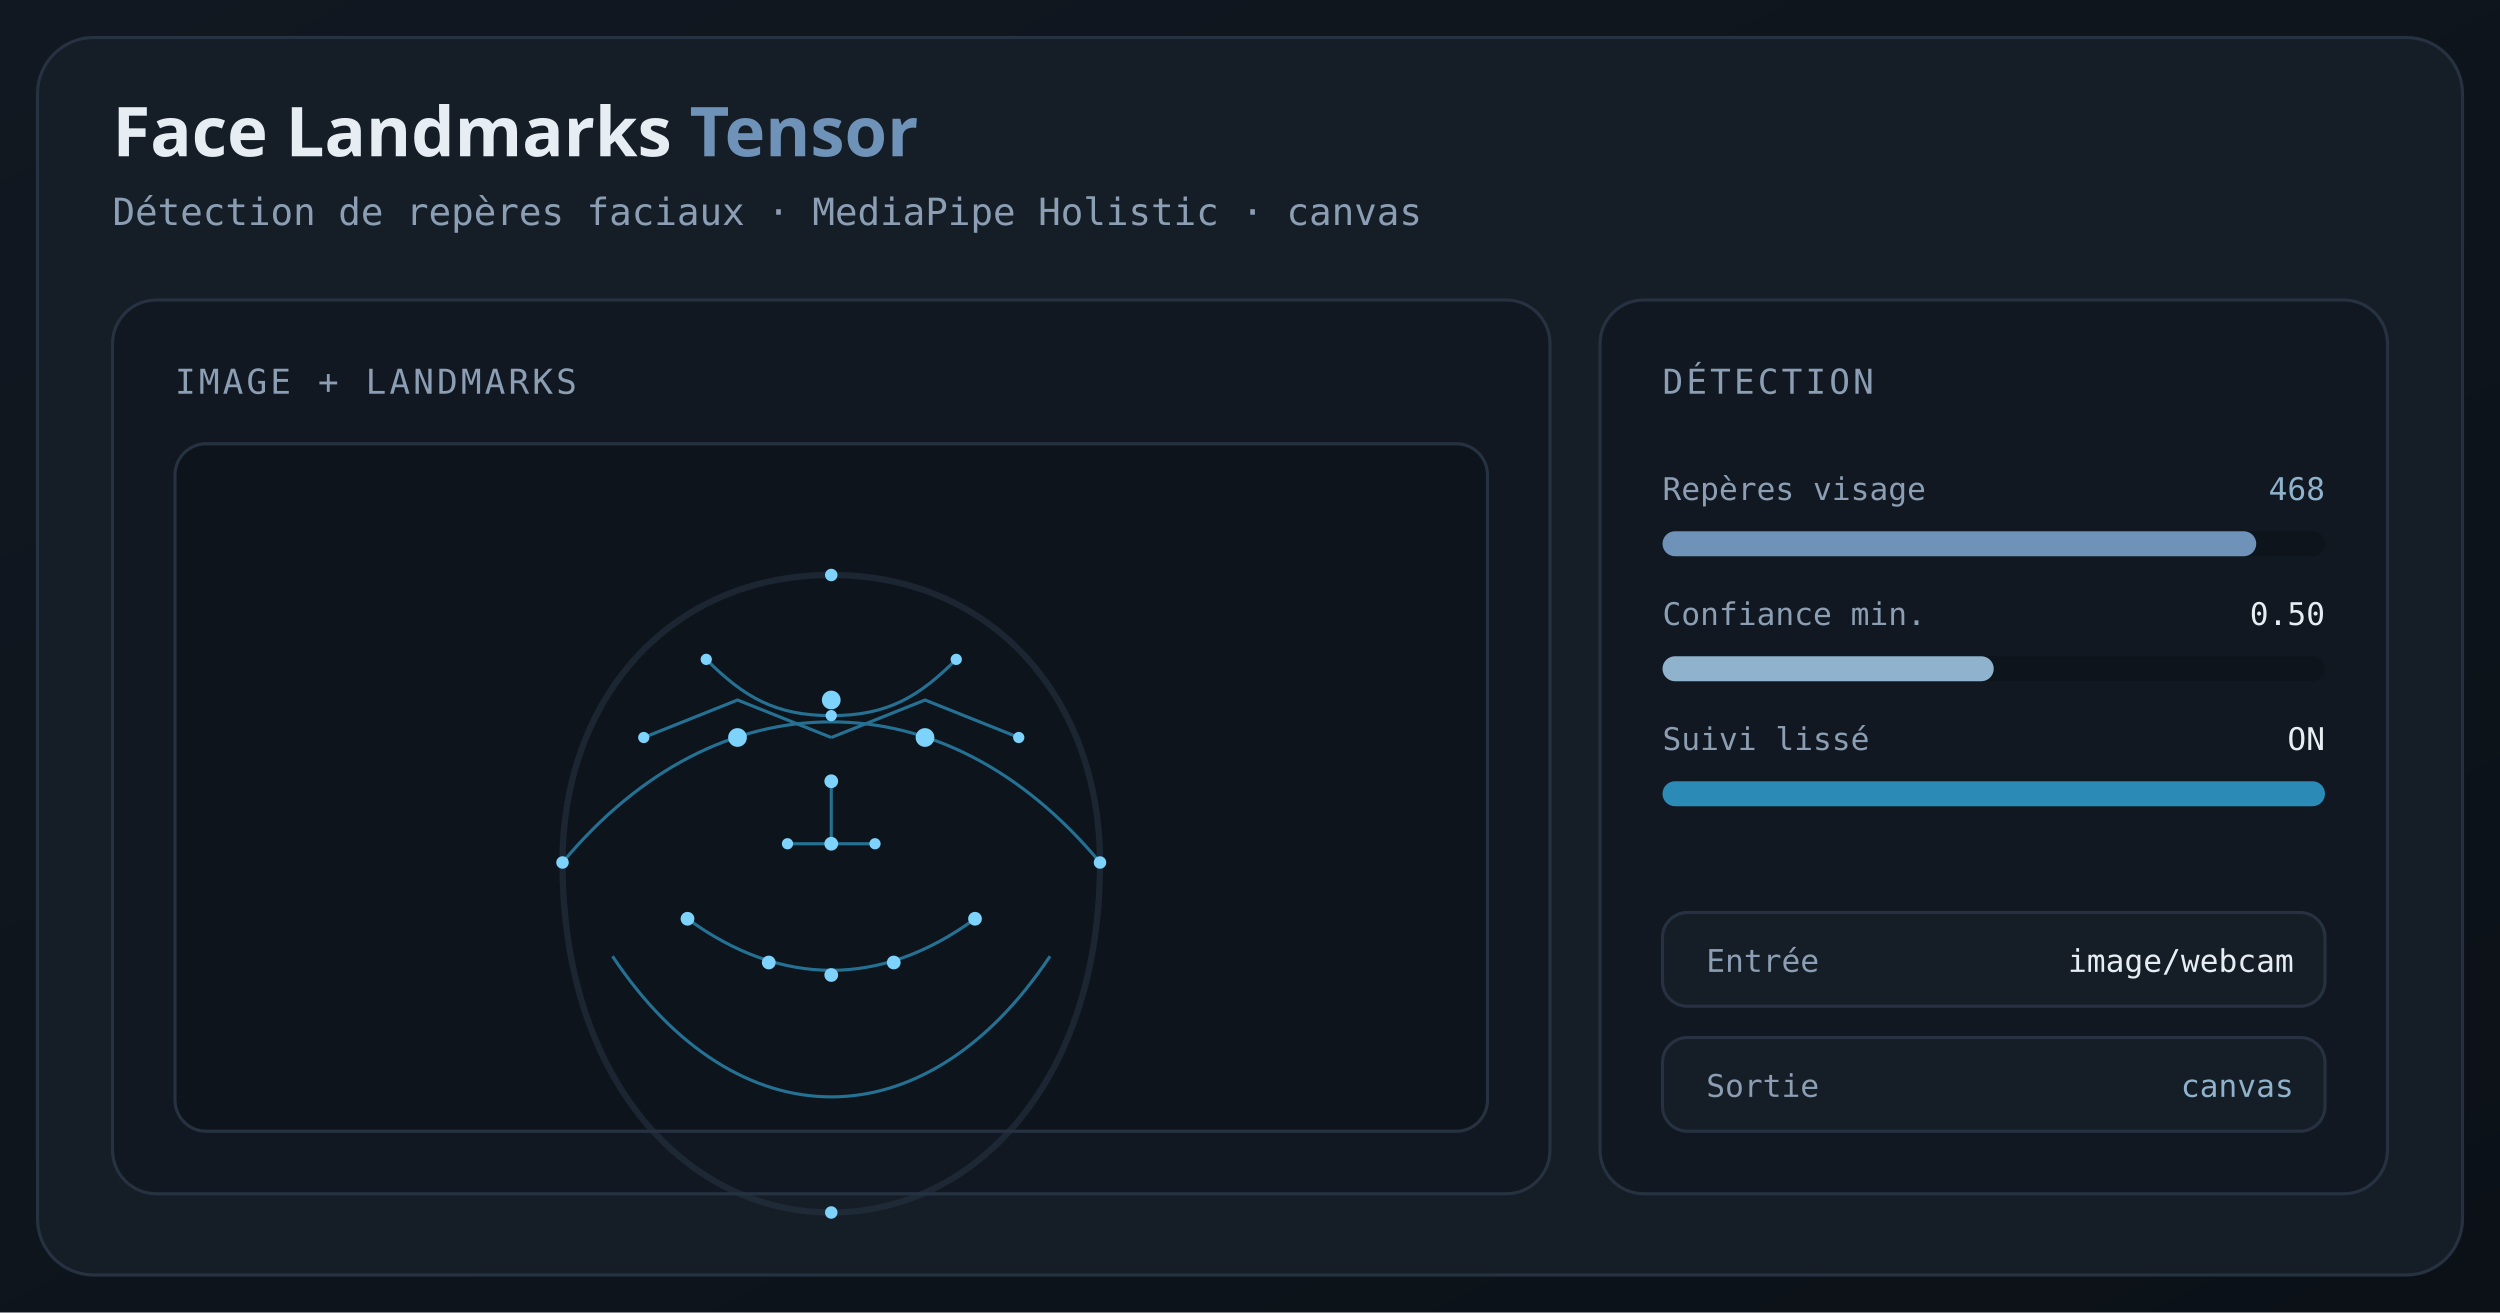
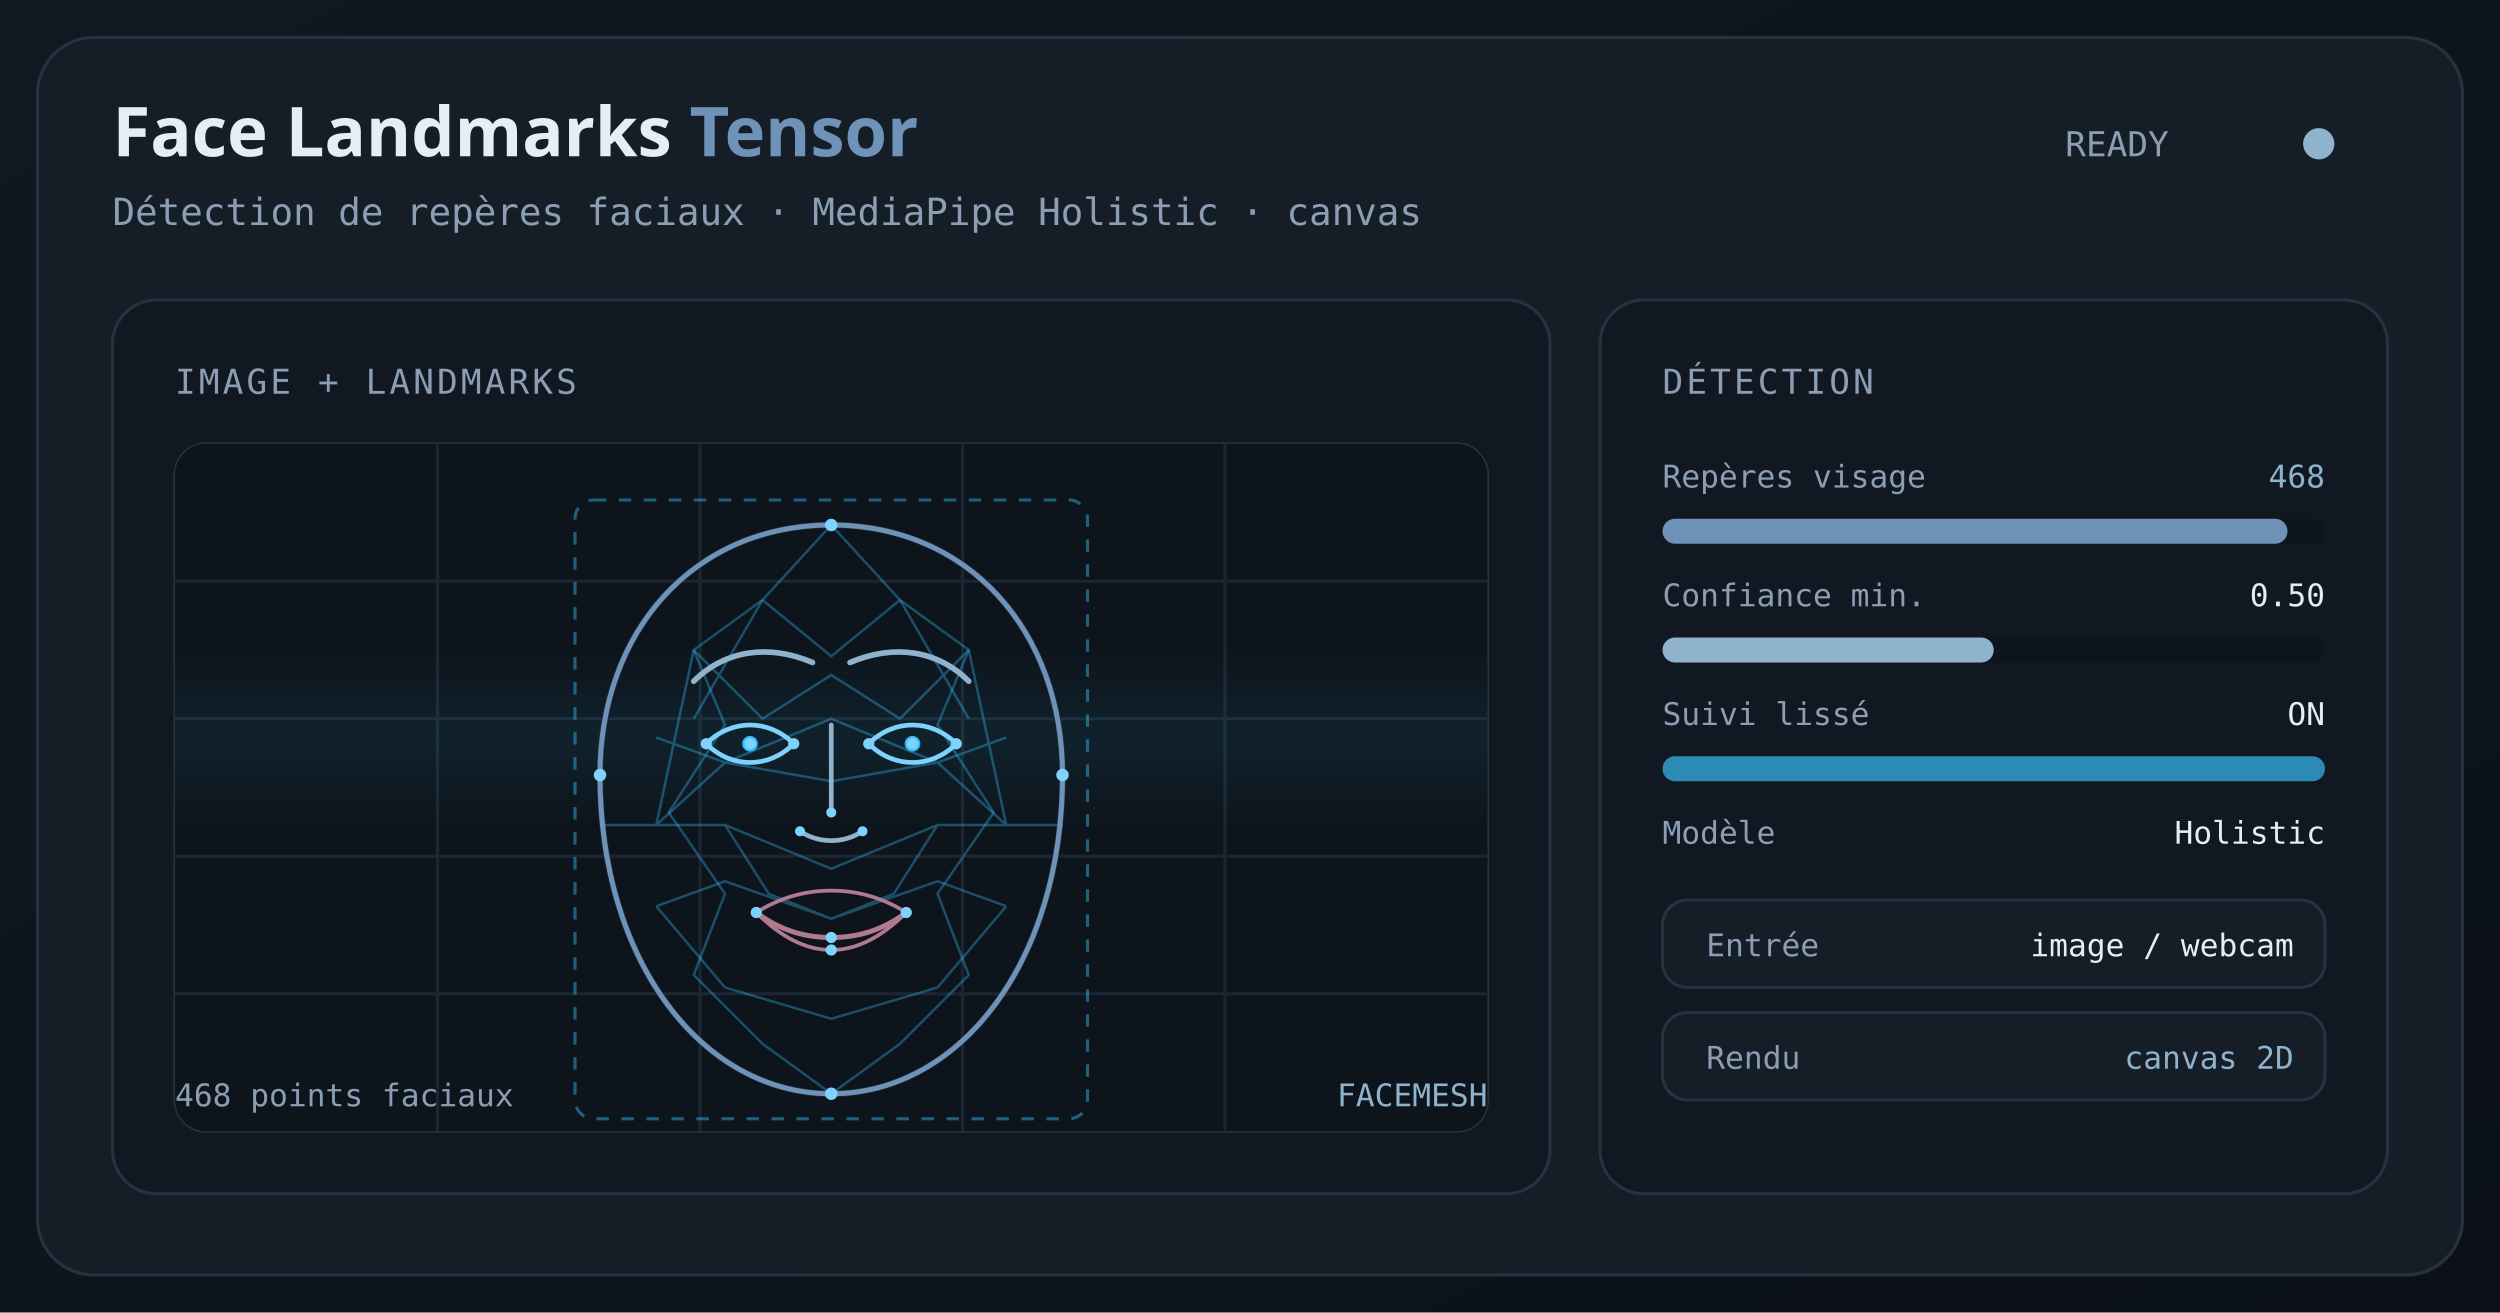
<svg xmlns="http://www.w3.org/2000/svg" viewBox="0 0 800 420" role="img" aria-labelledby="title desc">
  <defs>
    <linearGradient id="bg" x1="0" y1="0" x2="1" y2="1">
      <stop offset="0" stop-color="#111821" />
      <stop offset="1" stop-color="#0b1117" />
    </linearGradient>
+     <linearGradient id="scan" x1="0" y1="0" x2="0" y2="1">
+       <stop offset="0" stop-color="#38bdf8" stop-opacity="0" />
+       <stop offset="0.5" stop-color="#38bdf8" stop-opacity="0.08" />
+       <stop offset="1" stop-color="#38bdf8" stop-opacity="0" />
+     </linearGradient>
+     <clipPath id="frameClip">
+       <rect x="20" y="46" width="420" height="220" rx="10" />
+     </clipPath>
  </defs>
  <rect width="800" height="420" fill="url(#bg)" />
  <rect x="12" y="12" width="776" height="396" rx="18" fill="#151d27" stroke="#263241" />
  <text x="36" y="50" fill="#e6edf3" font-family="'Space Grotesk', system-ui, sans-serif" font-size="22" font-weight="700">Face Landmarks <tspan fill="#6f93b8">Tensor</tspan>
  </text>
  <text x="36" y="72" fill="#8b9eb3" font-family="'DM Mono', monospace" font-size="12">Détection de repères faciaux · MediaPipe Holistic · canvas</text>
+   <circle cx="742" cy="46" r="5" fill="#8fb3cc" />
+   <text x="694" y="50" fill="#8b9eb3" font-family="'DM Mono', monospace" font-size="11" text-anchor="end">READY</text>
  <g transform="translate(36,96)">
    <rect width="460" height="286" rx="14" fill="#111821" stroke="#263241" />
    <text x="20" y="30" fill="#8b9eb3" font-family="'DM Mono', monospace" font-size="11" letter-spacing="1">IMAGE + LANDMARKS</text>
    <rect x="20" y="46" width="420" height="220" rx="10" fill="#0d141b" stroke="#263241" />
-     <g fill="none" stroke="#263241" stroke-width="2" opacity="0.6">
-       <path d="M230 88c52 0 86 40 86 92 0 70-40 112-86 112s-86-42-86-112c0-52 34-92 86-92z" />
+     <g clip-path="url(#frameClip)">
+       <rect x="20" y="46" width="420" height="220" fill="#0d141b" />
+       <g stroke="#1a2633" stroke-width="1">
+         <path d="M20 90h420M20 134h420M20 178h420M20 222h420" />
+         <path d="M104 46v220M188 46v220M272 46v220M356 46v220" />
+       </g>
+       <rect x="20" y="110" width="420" height="60" fill="url(#scan)" />
+       <g fill="none">
+         <path d="M230 72c44 0 74 34 74 80 0 60-33 102-74 102s-74-42-74-102c0-46 30-80 74-80z" stroke="#263241" stroke-width="2" />
+         <g stroke="#38bdf8" stroke-opacity="0.35" stroke-width="0.8">
+           <path d="M230 72l-22 24-22 16 10 24-18 28 18 26-10 26 22 22 22 16 22-16 22-22-10-26 18-26-18-28 10-24-22-16z" />
+           <path d="M208 96l22 18 22-18M186 112l22 22 22-14 22 14 22-22M174 140l22 8 34-14 34 14 22-8M156 168l40 0 34 14 34-14 40 0M174 194l22-8 34 12 34-12 22 8M196 220l34 10 34-10M208 96l-22 38M252 96l22 38M186 112l-12 56M274 112l12 56M196 148l34 6 34-6M196 148l-22 20M264 148l22 20M196 168l14 22 20 8 20-8 14-22M174 194l22 26M286 194l-22 26" />
+         </g>
+         <path d="M230 72c44 0 74 34 74 80 0 60-33 102-74 102s-74-42-74-102c0-46 30-80 74-80z" stroke="#6f93b8" stroke-width="1.6" />
+         <path d="M186 122c10-10 24-12 38-6" stroke="#8fb3cc" stroke-width="1.8" stroke-linecap="round" />
+         <path d="M274 122c-10-10-24-12-38-6" stroke="#8fb3cc" stroke-width="1.8" stroke-linecap="round" />
+         <path d="M190 142c8-8 20-8 28 0c-8 8-20 8-28 0z" stroke="#7dd3fc" stroke-width="1.5" />
+         <path d="M242 142c8-8 20-8 28 0c-8 8-20 8-28 0z" stroke="#7dd3fc" stroke-width="1.5" />
+         <circle cx="204" cy="142" r="2.5" fill="#38bdf8" stroke="none" />
+         <circle cx="256" cy="142" r="2.5" fill="#38bdf8" stroke="none" />
+         <path d="M230 136v28m-10 6c6 4 14 4 20 0" stroke="#8fb3cc" stroke-width="1.5" stroke-linecap="round" />
+         <path d="M206 196c8 6 16 8 24 8s16-2 24-8" stroke="#b07a8f" stroke-width="1.6" stroke-linecap="round" />
+         <path d="M206 196c8-5 16-7 24-7s16 2 24 7c-8 8-16 12-24 12s-16-4-24-12z" stroke="#b07a8f" stroke-width="1.2" />
+         <rect x="148" y="64" width="164" height="198" rx="6" stroke="#38bdf8" stroke-opacity="0.45" stroke-width="1" stroke-dasharray="4 4" />
+       </g>
+       <g fill="#7dd3fc">
+         <circle cx="230" cy="72" r="2" />
+         <circle cx="230" cy="254" r="2" />
+         <circle cx="156" cy="152" r="2" />
+         <circle cx="304" cy="152" r="2" />
+         <circle cx="190" cy="142" r="1.8" />
+         <circle cx="218" cy="142" r="1.8" />
+         <circle cx="242" cy="142" r="1.8" />
+         <circle cx="270" cy="142" r="1.8" />
+         <circle cx="204" cy="142" r="1.8" />
+         <circle cx="256" cy="142" r="1.8" />
+         <circle cx="206" cy="196" r="1.8" />
+         <circle cx="230" cy="204" r="1.8" />
+         <circle cx="254" cy="196" r="1.8" />
+         <circle cx="230" cy="208" r="1.8" />
+         <circle cx="220" cy="170" r="1.6" />
+         <circle cx="240" cy="170" r="1.6" />
+         <circle cx="230" cy="164" r="1.6" />
+       </g>
    </g>
-     <g fill="none" stroke="#38bdf8" stroke-width="1" opacity="0.55">
-       <path d="M170 140l30-12 30 12M290 140l-30-12-30 12" />
-       <path d="M184 198c30 22 62 22 92 0" />
-       <path d="M230 154v20M216 174h28" />
-       <path d="M144 180c25-30 55-45 86-45s61 15 86 45" />
-       <path d="M160 210c20 30 45 45 70 45s50-15 70-45" />
-       <path d="M190 115c12 12 22 18 40 18s28-6 40-18" />
-     </g>
-     <g fill="#7dd3fc">
-       <circle cx="200" cy="140" r="3" />
-       <circle cx="230" cy="128" r="3" />
-       <circle cx="260" cy="140" r="3" />
-       <circle cx="200" cy="140" r="1.8" />
-       <circle cx="170" cy="140" r="1.8" />
-       <circle cx="290" cy="140" r="1.8" />
-       <circle cx="260" cy="140" r="1.8" />
-       <circle cx="230" cy="154" r="2.2" />
-       <circle cx="230" cy="174" r="2.2" />
-       <circle cx="216" cy="174" r="1.8" />
-       <circle cx="244" cy="174" r="1.8" />
-       <circle cx="184" cy="198" r="2.2" />
-       <circle cx="210" cy="212" r="2.2" />
-       <circle cx="230" cy="216" r="2.2" />
-       <circle cx="250" cy="212" r="2.2" />
-       <circle cx="276" cy="198" r="2.2" />
-       <circle cx="230" cy="88" r="2" />
-       <circle cx="144" cy="180" r="2" />
-       <circle cx="316" cy="180" r="2" />
-       <circle cx="230" cy="292" r="2" />
-       <circle cx="190" cy="115" r="1.8" />
-       <circle cx="230" cy="133" r="1.8" />
-       <circle cx="270" cy="115" r="1.8" />
+     <g font-family="'DM Mono', monospace" font-size="10" fill="#8b9eb3">
+       <text x="20" y="258">468 points faciaux</text>
+       <text x="440" y="258" text-anchor="end" fill="#8fb3cc">FACEMESH</text>
    </g>
  </g>
  <g transform="translate(512,96)">
    <rect width="252" height="286" rx="14" fill="#111821" stroke="#263241" />
    <text x="20" y="30" fill="#8b9eb3" font-family="'DM Mono', monospace" font-size="11" letter-spacing="1">DÉTECTION</text>
    <g font-family="'DM Mono', monospace" font-size="10" fill="#8b9eb3">
-       <text x="20" y="64">Repères visage</text>
-       <text x="232" y="64" text-anchor="end" fill="#8fb3cc">468</text>
-       <rect x="20" y="74" width="212" height="8" rx="4" fill="#0d141b" />
-       <rect x="20" y="74" width="190" height="8" rx="4" fill="#6f93b8" />
-       <text x="20" y="104">Confiance min.</text>
-       <text x="232" y="104" text-anchor="end" fill="#e6edf3">0.50</text>
-       <rect x="20" y="114" width="212" height="8" rx="4" fill="#0d141b" />
-       <rect x="20" y="114" width="106" height="8" rx="4" fill="#8fb3cc" />
-       <text x="20" y="144">Suivi lissé</text>
-       <text x="232" y="144" text-anchor="end" fill="#e6edf3">ON</text>
-       <rect x="20" y="154" width="212" height="8" rx="4" fill="#0d141b" />
-       <rect x="20" y="154" width="212" height="8" rx="4" fill="#38bdf8" opacity="0.7" />
+       <text x="20" y="60">Repères visage</text>
+       <text x="232" y="60" text-anchor="end" fill="#8fb3cc">468</text>
+       <rect x="20" y="70" width="212" height="8" rx="4" fill="#0d141b" />
+       <rect x="20" y="70" width="200" height="8" rx="4" fill="#6f93b8" />
+       <text x="20" y="98">Confiance min.</text>
+       <text x="232" y="98" text-anchor="end" fill="#e6edf3">0.50</text>
+       <rect x="20" y="108" width="212" height="8" rx="4" fill="#0d141b" />
+       <rect x="20" y="108" width="106" height="8" rx="4" fill="#8fb3cc" />
+       <text x="20" y="136">Suivi lissé</text>
+       <text x="232" y="136" text-anchor="end" fill="#e6edf3">ON</text>
+       <rect x="20" y="146" width="212" height="8" rx="4" fill="#0d141b" />
+       <rect x="20" y="146" width="212" height="8" rx="4" fill="#38bdf8" opacity="0.7" />
+       <text x="20" y="174">Modèle</text>
+       <text x="232" y="174" text-anchor="end" fill="#e6edf3">Holistic</text>
    </g>
    <g font-family="'DM Mono', monospace" font-size="10">
-       <rect x="20" y="196" width="212" height="30" rx="8" fill="#151d27" stroke="#263241" />
-       <text x="34" y="215" fill="#8b9eb3">Entrée</text>
-       <text x="222" y="215" text-anchor="end" fill="#e6edf3">image/webcam</text>
-       <rect x="20" y="236" width="212" height="30" rx="8" fill="#151d27" stroke="#263241" />
-       <text x="34" y="255" fill="#8b9eb3">Sortie</text>
-       <text x="222" y="255" text-anchor="end" fill="#8fb3cc">canvas</text>
+       <rect x="20" y="192" width="212" height="28" rx="8" fill="#151d27" stroke="#263241" />
+       <text x="34" y="210" fill="#8b9eb3">Entrée</text>
+       <text x="222" y="210" text-anchor="end" fill="#e6edf3">image / webcam</text>
+       <rect x="20" y="228" width="212" height="28" rx="8" fill="#151d27" stroke="#263241" />
+       <text x="34" y="246" fill="#8b9eb3">Rendu</text>
+       <text x="222" y="246" text-anchor="end" fill="#8fb3cc">canvas 2D</text>
    </g>
  </g>
</svg>
